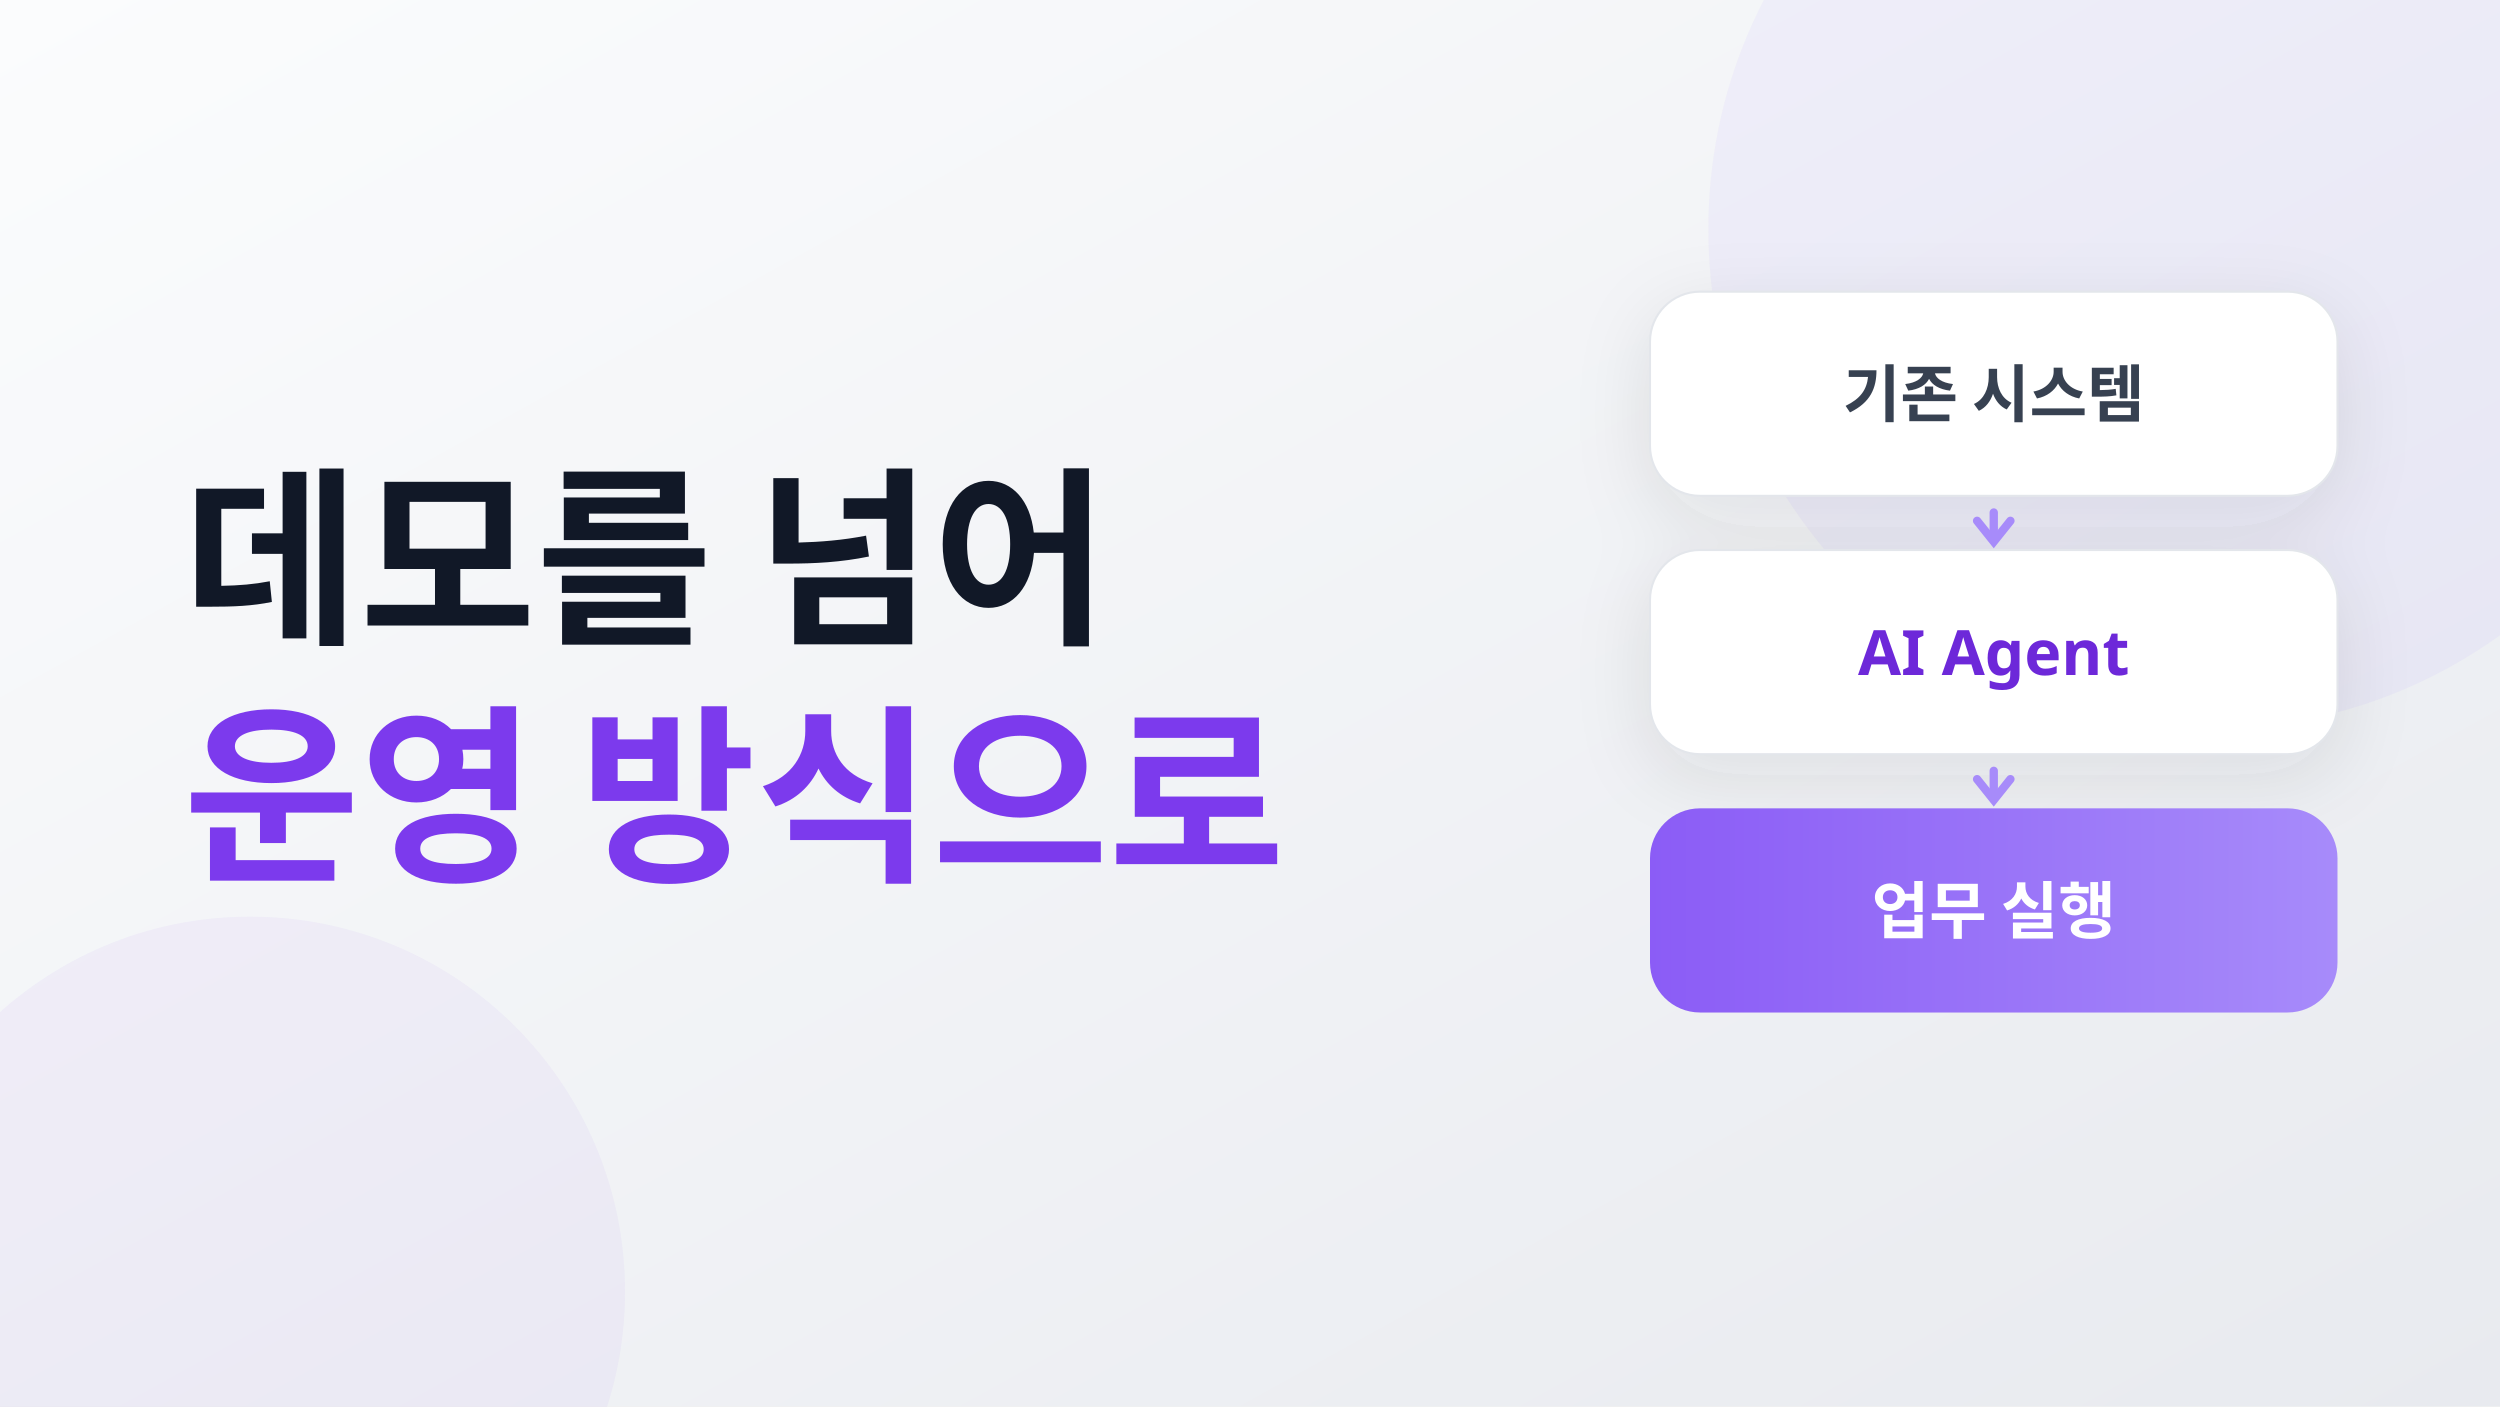
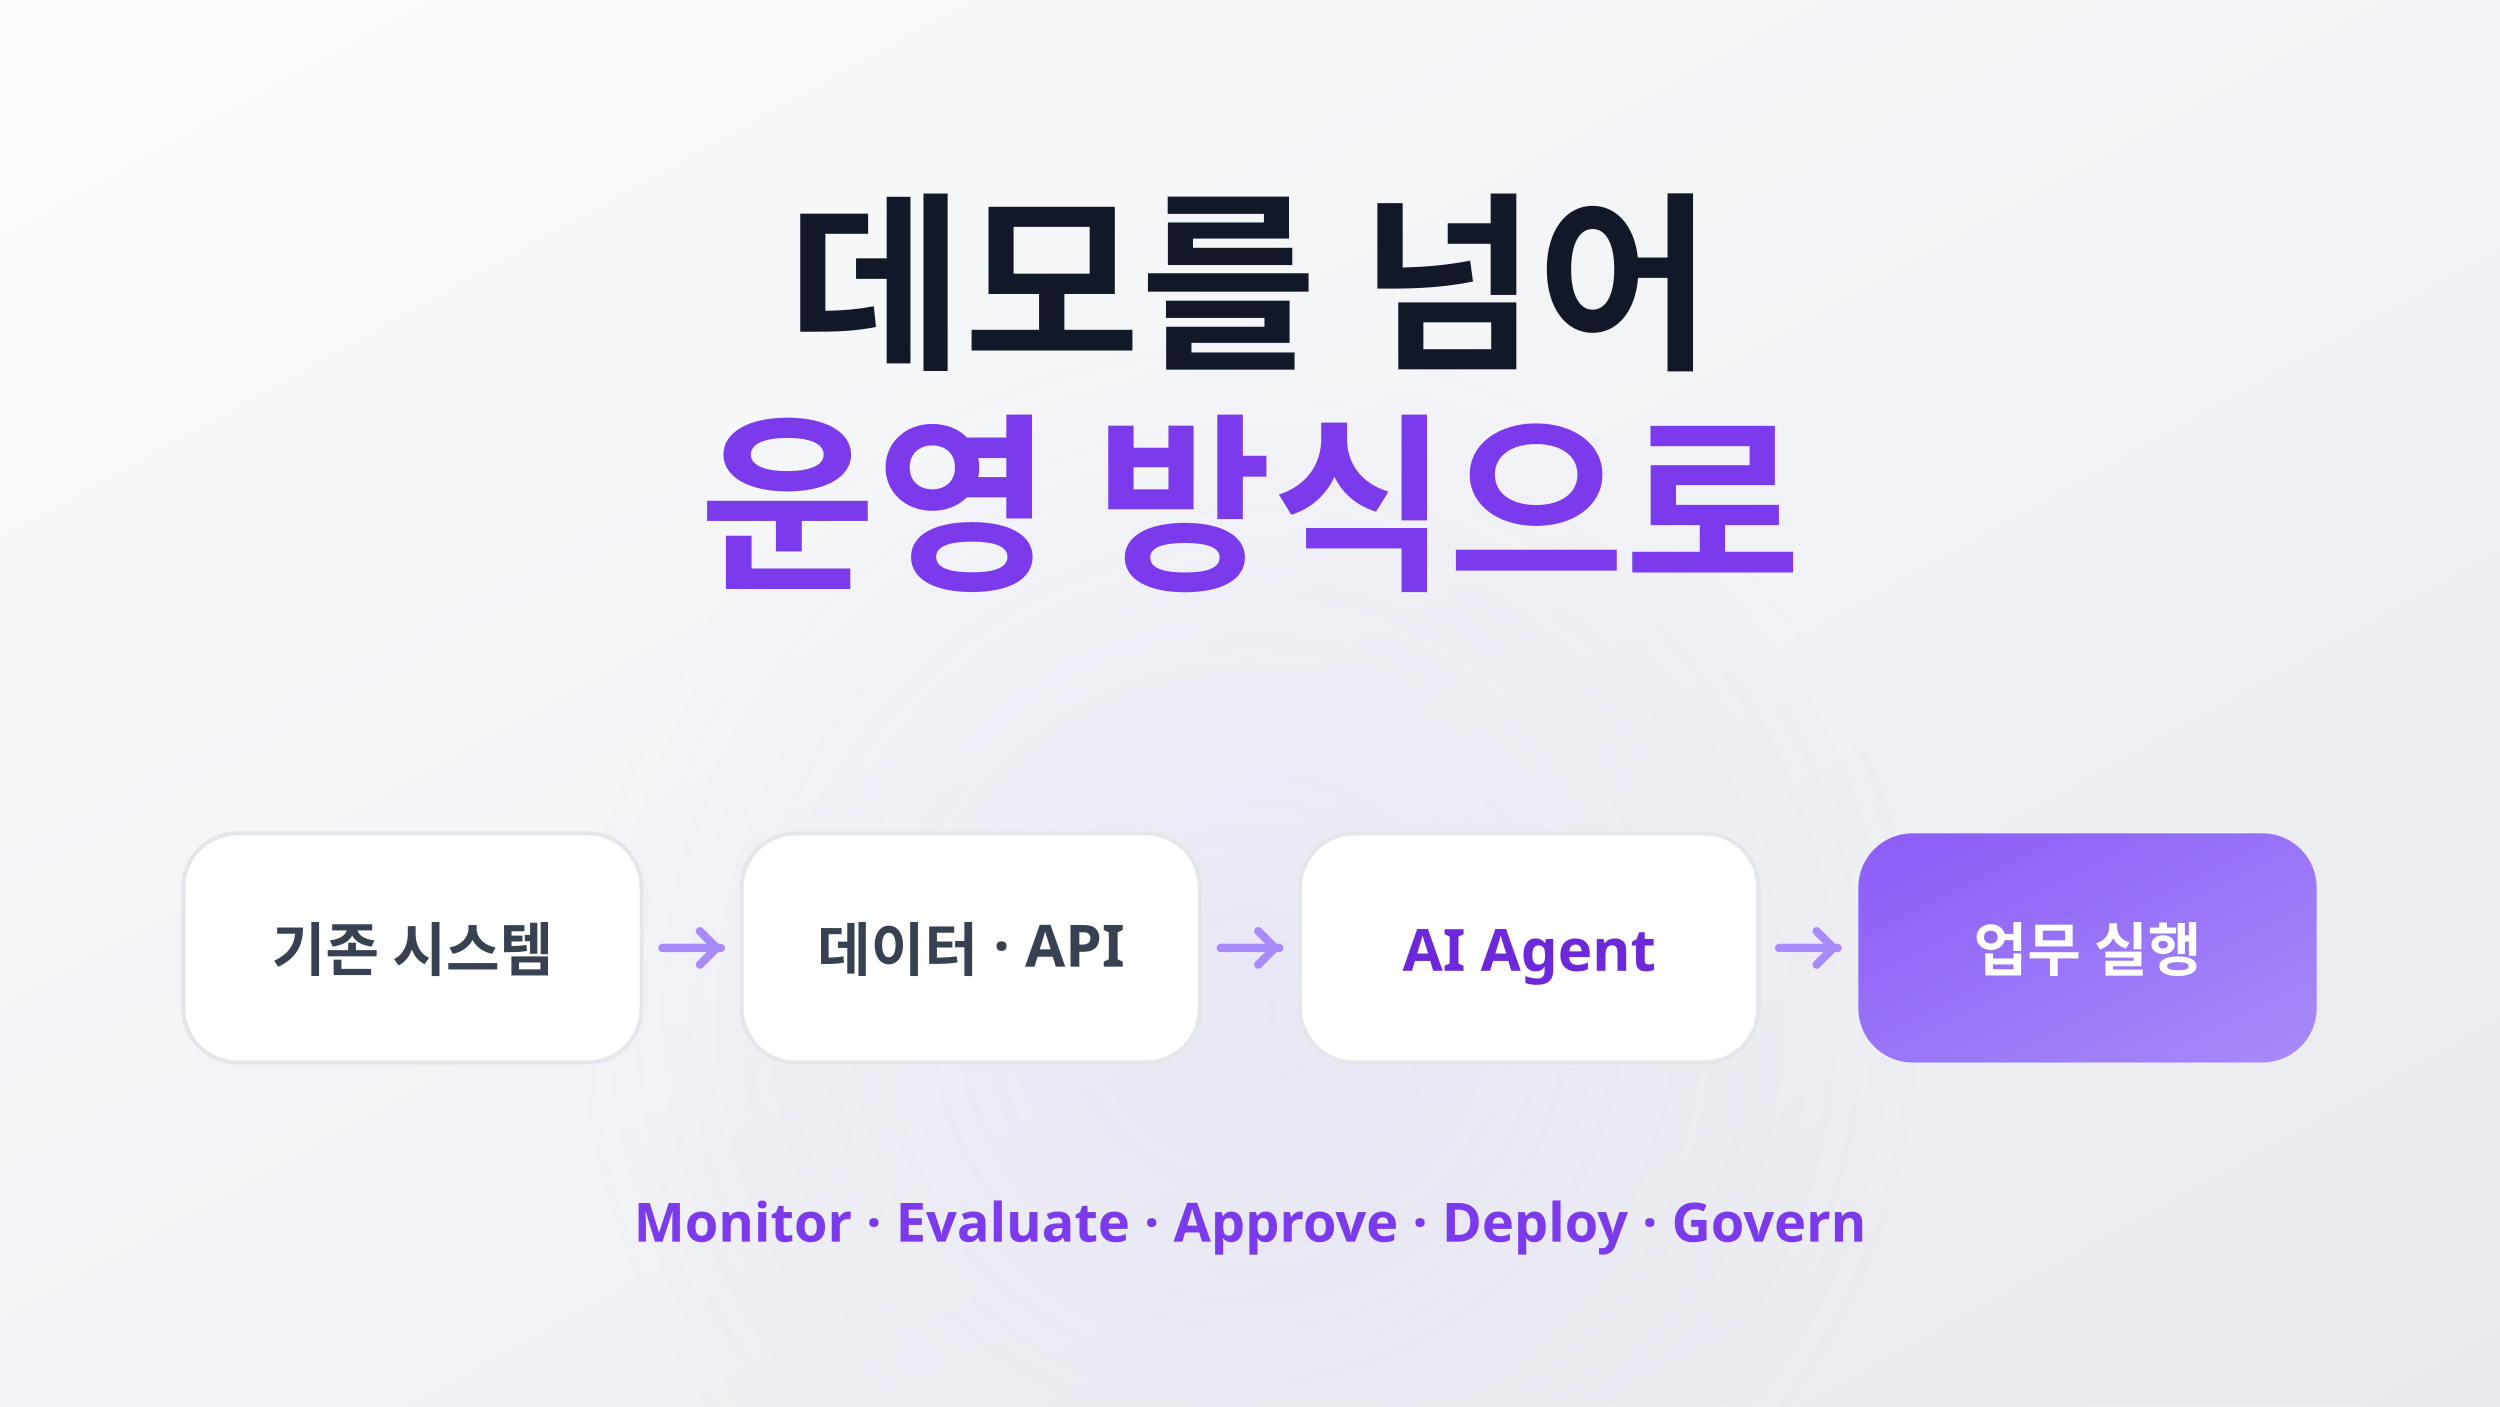
- <svg xmlns="http://www.w3.org/2000/svg" viewBox="0 0 1200 675" role="img" aria-label="기존 시스템·데이터를 거쳐 AI Agent 가 업무를 실행하기까지 이어지는 흐름">
+ <svg xmlns="http://www.w3.org/2000/svg" viewBox="0 0 1200 675" role="img" aria-label="기존 시스템과 데이터를 거쳐 AI Agent 가 업무를 실행하기까지의 가로 흐름">
  <defs>
    <linearGradient id="bg" x1="0" y1="0" x2="1" y2="1">
      <stop offset="0" stop-color="#fbfcfd" />
      <stop offset="1" stop-color="#e8eaef" />
    </linearGradient>
-     <linearGradient id="brand" x1="0" y1="0" x2="1" y2="0">
+     <linearGradient id="brand" x1="0" y1="0" x2="1" y2="1">
      <stop offset="0" stop-color="#8b5cf6" />
      <stop offset="1" stop-color="#a78bfa" />
    </linearGradient>
-     <filter id="sh" x="-20%" y="-20%" width="140%" height="140%">
-       <feDropShadow dx="0" dy="10" stdDeviation="18" flood-color="#2b3138" flood-opacity="0.1" />
-     </filter>
+     <radialGradient id="glow" cx="50%" cy="50%" r="50%">
+       <stop offset="0" stop-color="#a78bfa" stop-opacity="0.10" />
+       <stop offset="1" stop-color="#a78bfa" stop-opacity="0" />
+     </radialGradient>
  </defs>
  <rect width="1200" height="675" fill="url(#bg)" />
-   <circle cx="1060" cy="110" r="240" fill="#a78bfa" opacity="0.08" />
-   <circle cx="120" cy="620" r="180" fill="#7c3aed" opacity="0.05" />
-   <text x="88" y="302" font-family="Pretendard,'Pretendard Variable','Malgun Gothic','Apple SD Gothic Neo','Noto Sans KR',sans-serif" font-size="92" font-weight="800" fill="#111827">데모를 넘어</text>
-   <text x="88" y="416" font-family="Pretendard,'Pretendard Variable','Malgun Gothic','Apple SD Gothic Neo','Noto Sans KR',sans-serif" font-size="92" font-weight="800" fill="#7c3aed">운영 방식으로</text>
-   <g filter="url(#sh)">
-     <rect x="792" y="140" width="330" height="98" rx="24" fill="#ffffff" />
-     <rect x="792" y="264" width="330" height="98" rx="24" fill="#ffffff" />
+   <circle cx="600" cy="486" r="330" fill="url(#glow)" />
+   <text x="600" y="170" text-anchor="middle" font-family="Pretendard,'Pretendard Variable','Malgun Gothic','Apple SD Gothic Neo','Noto Sans KR',sans-serif" font-size="92" font-weight="800" fill="#111827">데모를 넘어</text>
+   <text x="600" y="276" text-anchor="middle" font-family="Pretendard,'Pretendard Variable','Malgun Gothic','Apple SD Gothic Neo','Noto Sans KR',sans-serif" font-size="92" font-weight="800" fill="#7c3aed">운영 방식으로</text>
+   <g filter="none">
+     <rect x="88" y="400" width="220" height="110" rx="26" fill="#ffffff" stroke="#e3e6eb" stroke-width="2" />
+     <rect x="356" y="400" width="220" height="110" rx="26" fill="#ffffff" stroke="#e3e6eb" stroke-width="2" />
+     <rect x="624" y="400" width="220" height="110" rx="26" fill="#ffffff" stroke="#e3e6eb" stroke-width="2" />
+     <rect x="892" y="400" width="220" height="110" rx="26" fill="url(#brand)" />
  </g>
-   <rect x="792" y="140" width="330" height="98" rx="24" fill="none" stroke="#e3e6eb" />
-   <rect x="792" y="264" width="330" height="98" rx="24" fill="none" stroke="#e3e6eb" />
-   <rect x="792" y="388" width="330" height="98" rx="24" fill="url(#brand)" />
-   <g font-family="Pretendard,'Pretendard Variable','Malgun Gothic','Apple SD Gothic Neo','Noto Sans KR',sans-serif" font-size="30" font-weight="700" text-anchor="middle">
-     <text x="957" y="200" fill="#374151">기존 시스템</text>
-     <text x="957" y="324" fill="#6d28d9">AI Agent</text>
-     <text x="957" y="448" fill="#ffffff">업무 실행</text>
+   <text x="198" y="466" text-anchor="middle" font-family="Pretendard,'Pretendard Variable','Malgun Gothic','Apple SD Gothic Neo','Noto Sans KR',sans-serif" font-size="28" font-weight="600" fill="#374151">기존 시스템</text>
+   <text x="466" y="466" text-anchor="middle" font-family="Pretendard,'Pretendard Variable','Malgun Gothic','Apple SD Gothic Neo','Noto Sans KR',sans-serif" font-size="28" font-weight="600" fill="#374151">데이터 · API</text>
+   <text x="734" y="466" text-anchor="middle" font-family="Pretendard,'Pretendard Variable','Malgun Gothic','Apple SD Gothic Neo','Noto Sans KR',sans-serif" font-size="28" font-weight="700" fill="#6d28d9">AI Agent</text>
+   <text x="1002" y="466" text-anchor="middle" font-family="Pretendard,'Pretendard Variable','Malgun Gothic','Apple SD Gothic Neo','Noto Sans KR',sans-serif" font-size="28" font-weight="700" fill="#ffffff">업무 실행</text>
+   <g stroke="#a78bfa" stroke-width="4" stroke-linecap="round" fill="none">
+     <path d="M318 455 h28" />
+     <path d="M336 447 l8 8 -8 8" />
  </g>
  <g stroke="#a78bfa" stroke-width="4" stroke-linecap="round" fill="none">
-     <path d="M957 246 v10" />
-     <path d="M949 250 l8 10 8 -10" />
-     <path d="M957 370 v10" />
-     <path d="M949 374 l8 10 8 -10" />
+     <path d="M586 455 h28" />
+     <path d="M604 447 l8 8 -8 8" />
  </g>
+   <g stroke="#a78bfa" stroke-width="4" stroke-linecap="round" fill="none">
+     <path d="M854 455 h28" />
+     <path d="M872 447 l8 8 -8 8" />
+   </g>
+   <text x="600" y="596" text-anchor="middle" font-family="Pretendard,'Pretendard Variable','Malgun Gothic','Apple SD Gothic Neo','Noto Sans KR',sans-serif" font-size="26" font-weight="700" fill="#7c3aed">Monitor · Evaluate · Approve · Deploy · Govern</text>
</svg>
